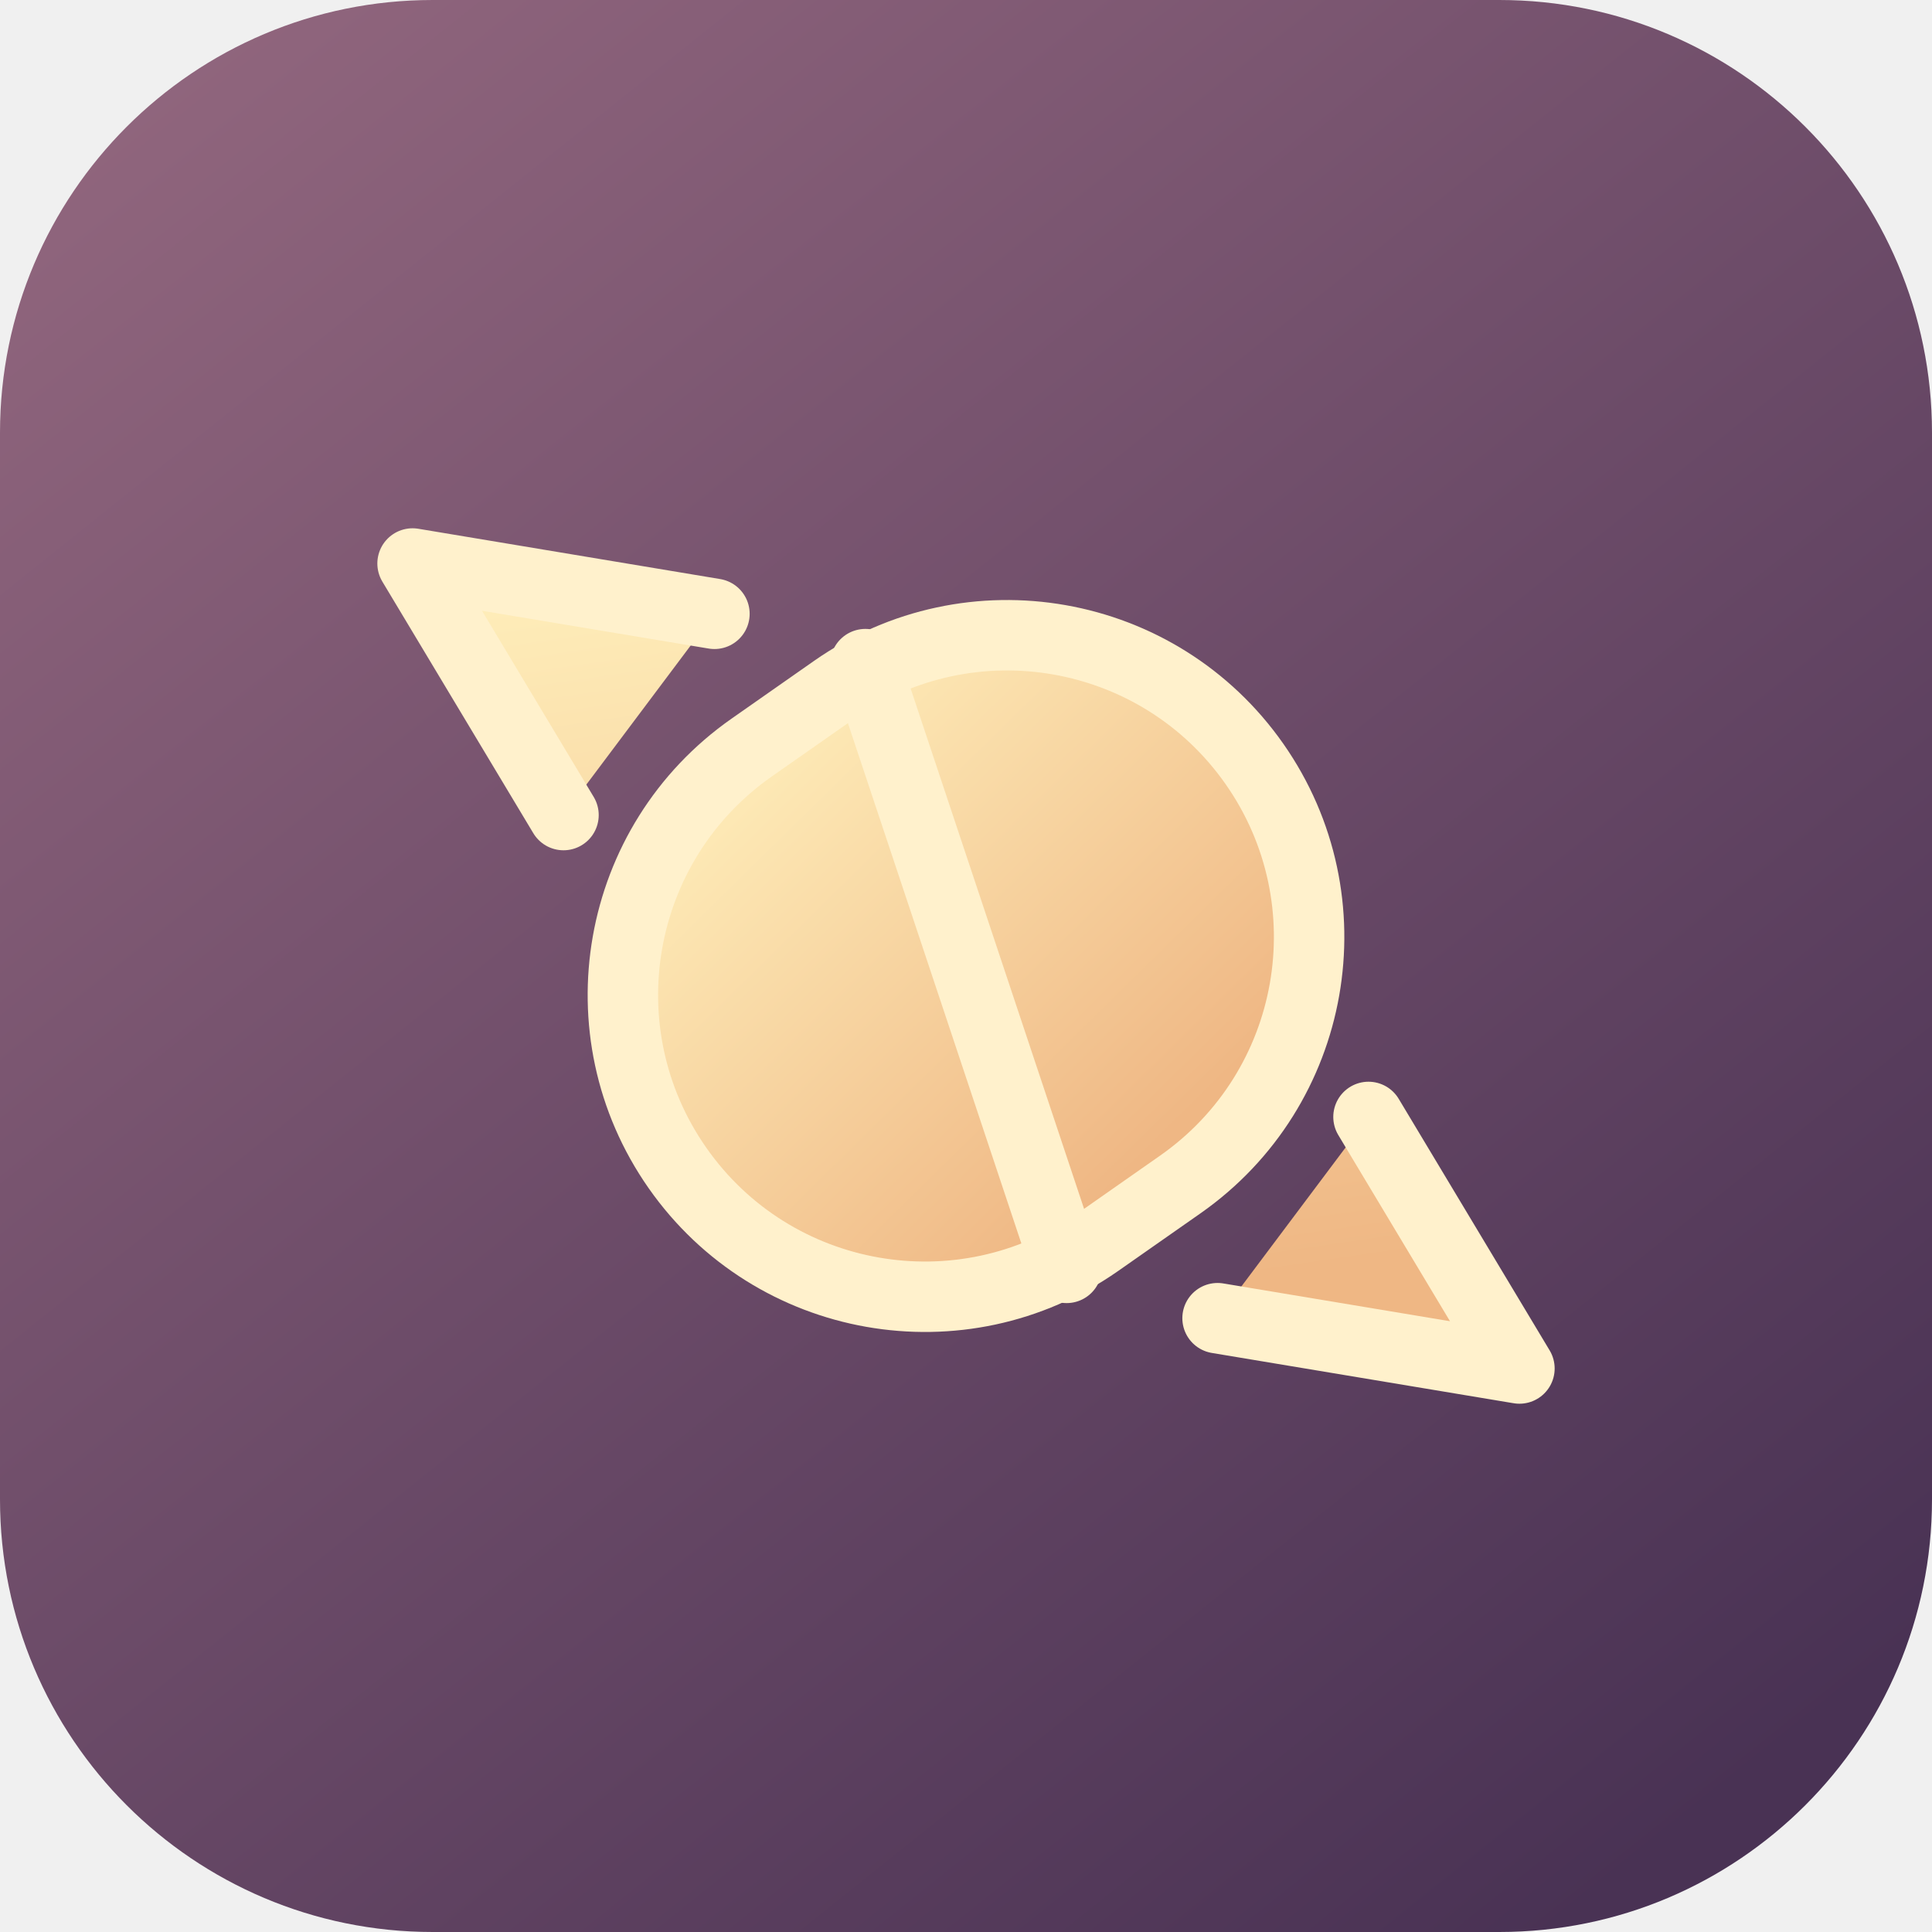
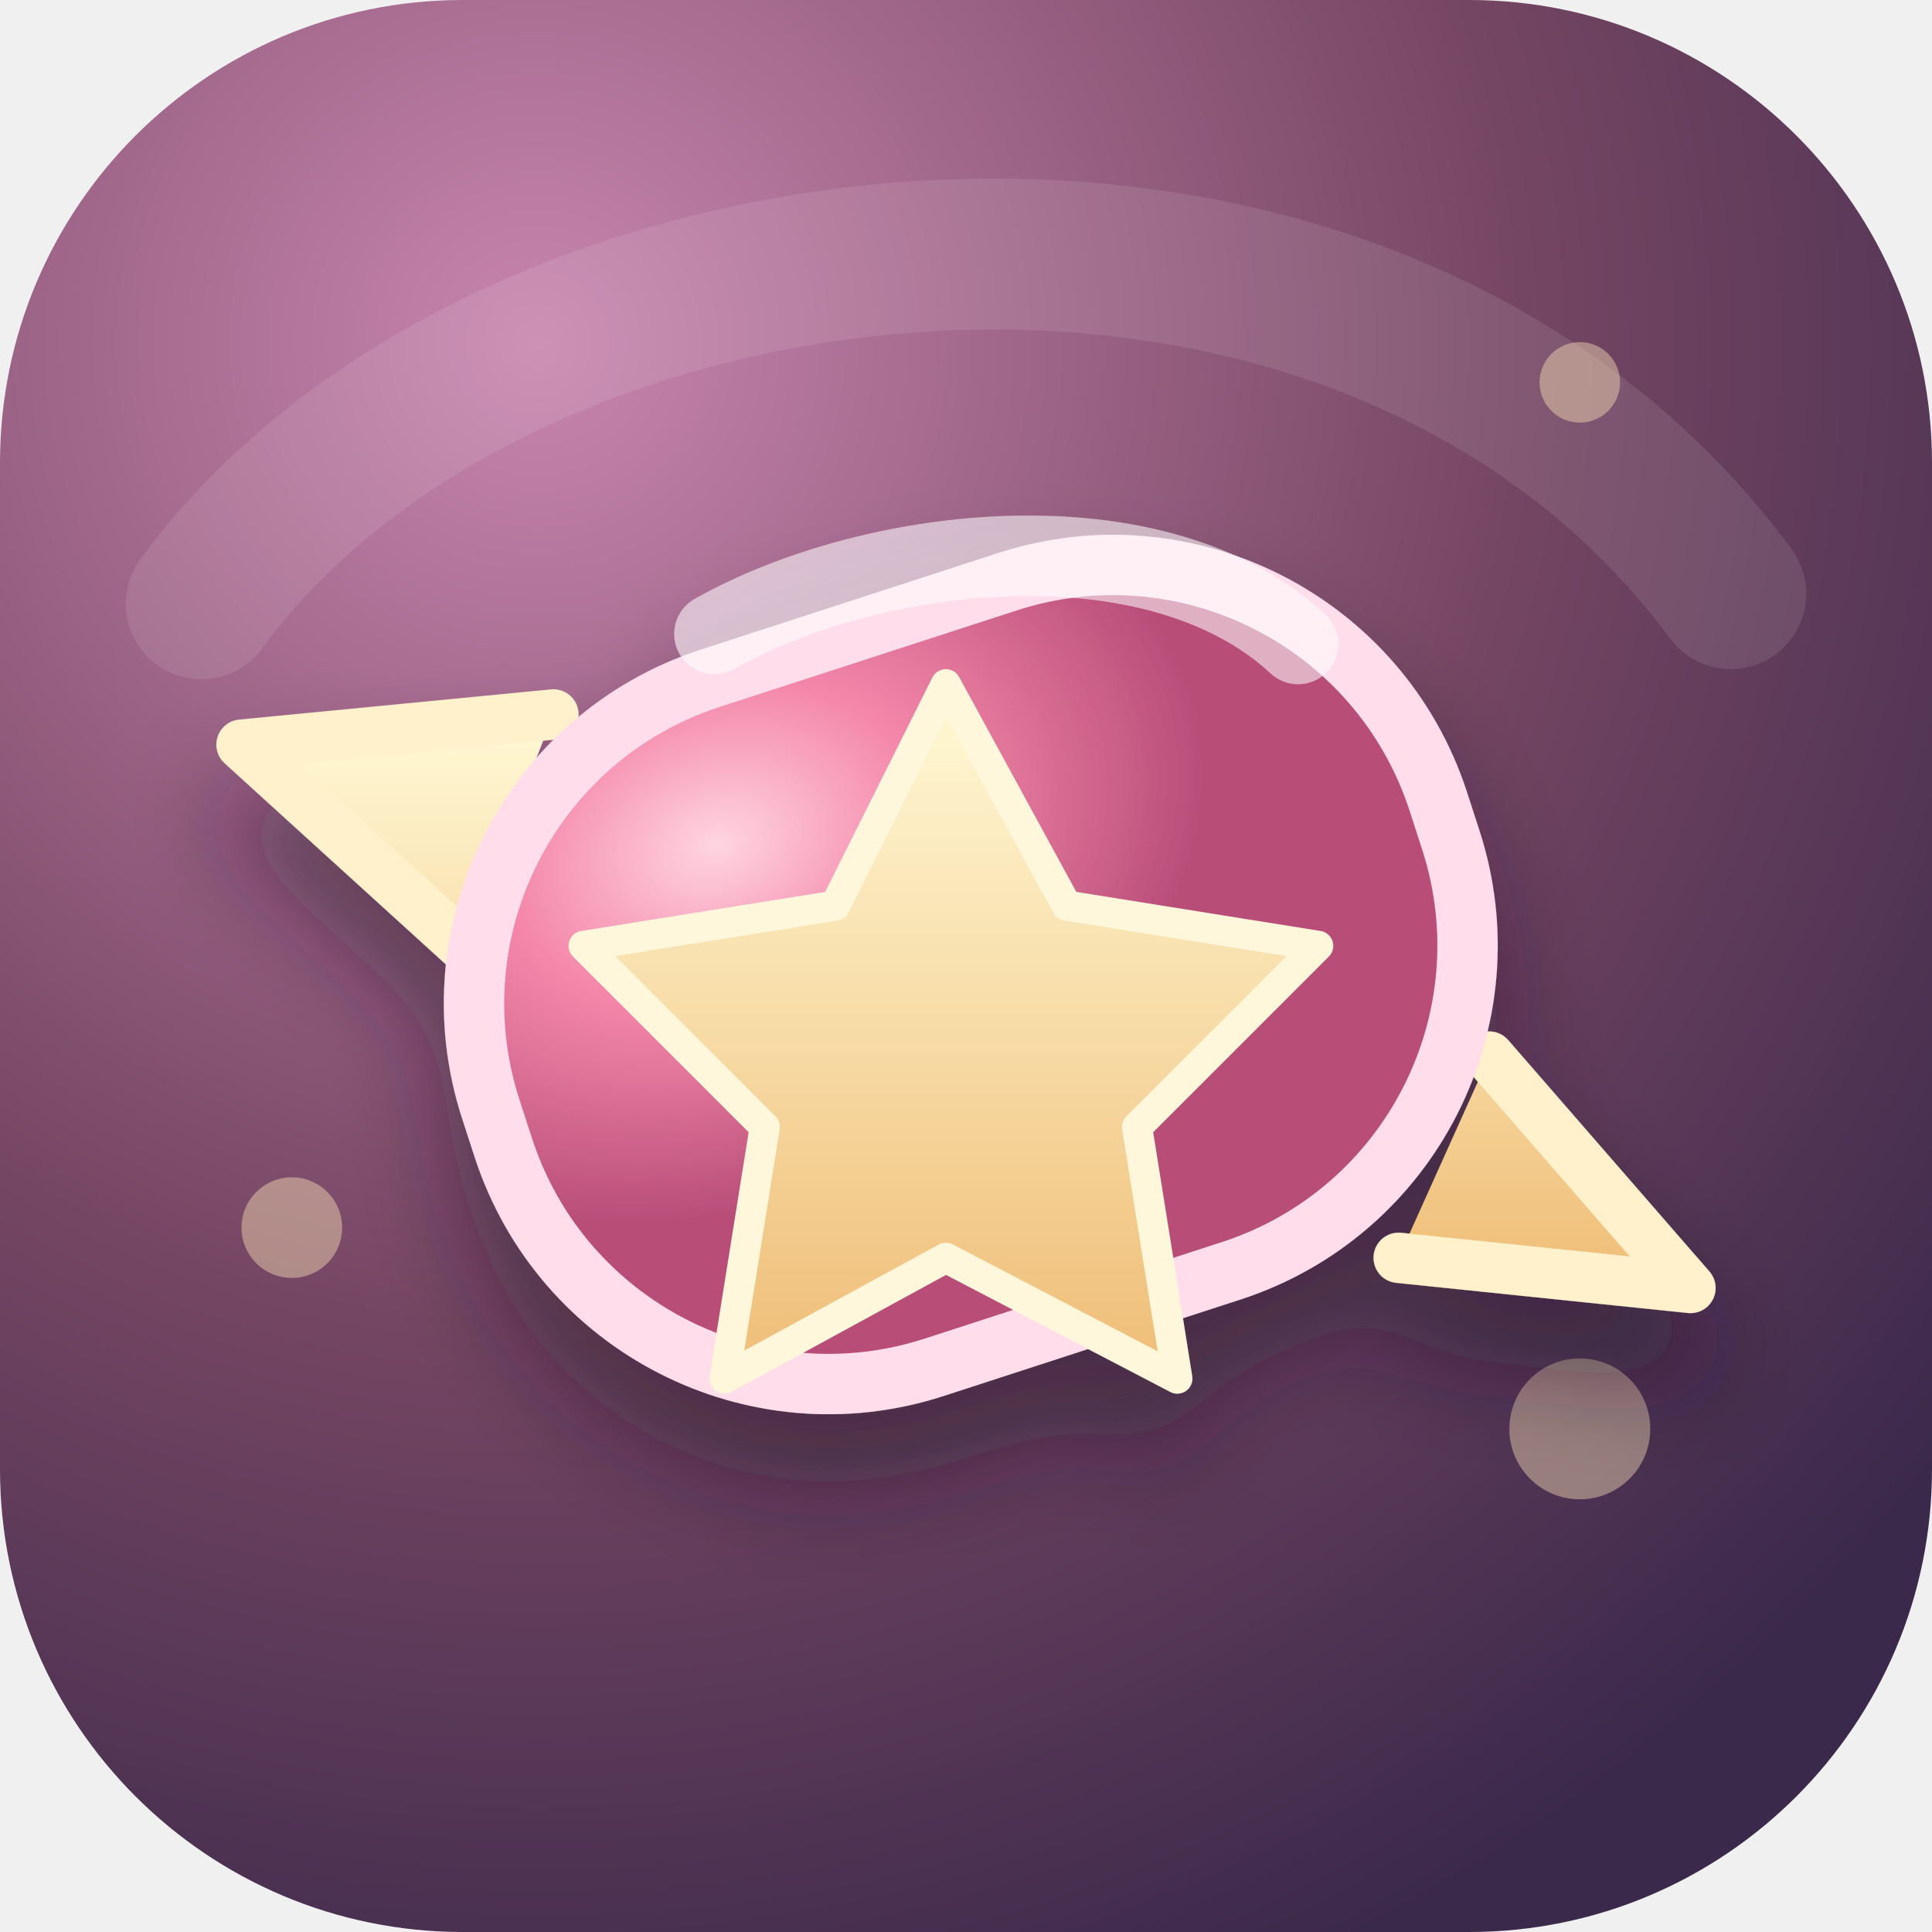
<svg xmlns="http://www.w3.org/2000/svg" viewBox="0 0 192 192">
  <defs>
-     <linearGradient id="b" x2=".8" y2="1">
-       <stop stop-color="#956980" />
-       <stop offset="1" stop-color="#493254" />
+     <radialGradient id="bg" cx="28%" cy="18%" r="92%">
+       <stop stop-color="#c885ae" />
+       <stop offset=".55" stop-color="#754663" />
+       <stop offset="1" stop-color="#3b294b" />
+     </radialGradient>
+     <radialGradient id="pink" cx="30%" cy="22%">
+       <stop stop-color="#ffd5e2" />
+       <stop offset=".42" stop-color="#f487aa" />
+       <stop offset="1" stop-color="#b84e78" />
+     </radialGradient>
+     <linearGradient id="gold" x2="0" y2="1">
+       <stop stop-color="#fff9d6" />
+       <stop offset="1" stop-color="#efbd76" />
    </linearGradient>
-     <linearGradient id="c" x2=".2" y2="1">
-       <stop stop-color="#fff0bc" />
-       <stop offset="1" stop-color="#efb784" />
-     </linearGradient>
+     <filter id="shadow">
+       <feDropShadow dx="0" dy="7" stdDeviation="5" flood-color="#24142f" flood-opacity=".48" />
+     </filter>
  </defs>
-   <rect width="192" height="192" rx="43" fill="url(#b)" />
-   <g transform="translate(36 36) scale(5)" fill="url(#c)" stroke="#fff1cc" stroke-width="1.4" stroke-linecap="round" stroke-linejoin="round">
-     <path d="m4 9-3-5 6 1m10 14 6 1-3-5" />
-     <rect x="5" y="6" width="14" height="12" rx="6" transform="rotate(-35 12 12)" />
-     <path d="m10 6 4 12" />
+   <rect width="192" height="192" rx="46" fill="url(#bg)" />
+   <path d="M20 60C50 19 135 9 172 59" fill="none" stroke="#fff" stroke-opacity=".1" stroke-width="15" stroke-linecap="round" />
+   <g opacity=".42" fill="#ffeaba">
+     <circle cx="29" cy="122" r="5" />
+     <circle cx="157" cy="38" r="4" />
+     <circle cx="157" cy="142" r="7" />
+   </g>
+   <g filter="url(#shadow)">
+     <path d="m46 94-22-20 31-3m84 54 29 3-20-23" fill="url(#gold)" stroke="#fff1cc" stroke-width="5" stroke-linecap="round" stroke-linejoin="round" />
+     <rect x="47" y="61" width="99" height="72" rx="34" transform="rotate(-18 96 97)" fill="url(#pink)" stroke="#ffddea" stroke-width="6" />
+     <path d="M71 63c16-9 44-12 58 1" fill="none" stroke="#fff" stroke-opacity=".55" stroke-width="8" stroke-linecap="round" />
+     <path d="m94 68 12 22 25 4-18 18 4 25-23-12-22 12 4-25-18-18 25-4Z" fill="url(#gold)" stroke="#fff7dc" stroke-width="3" stroke-linejoin="round" />
  </g>
</svg>
